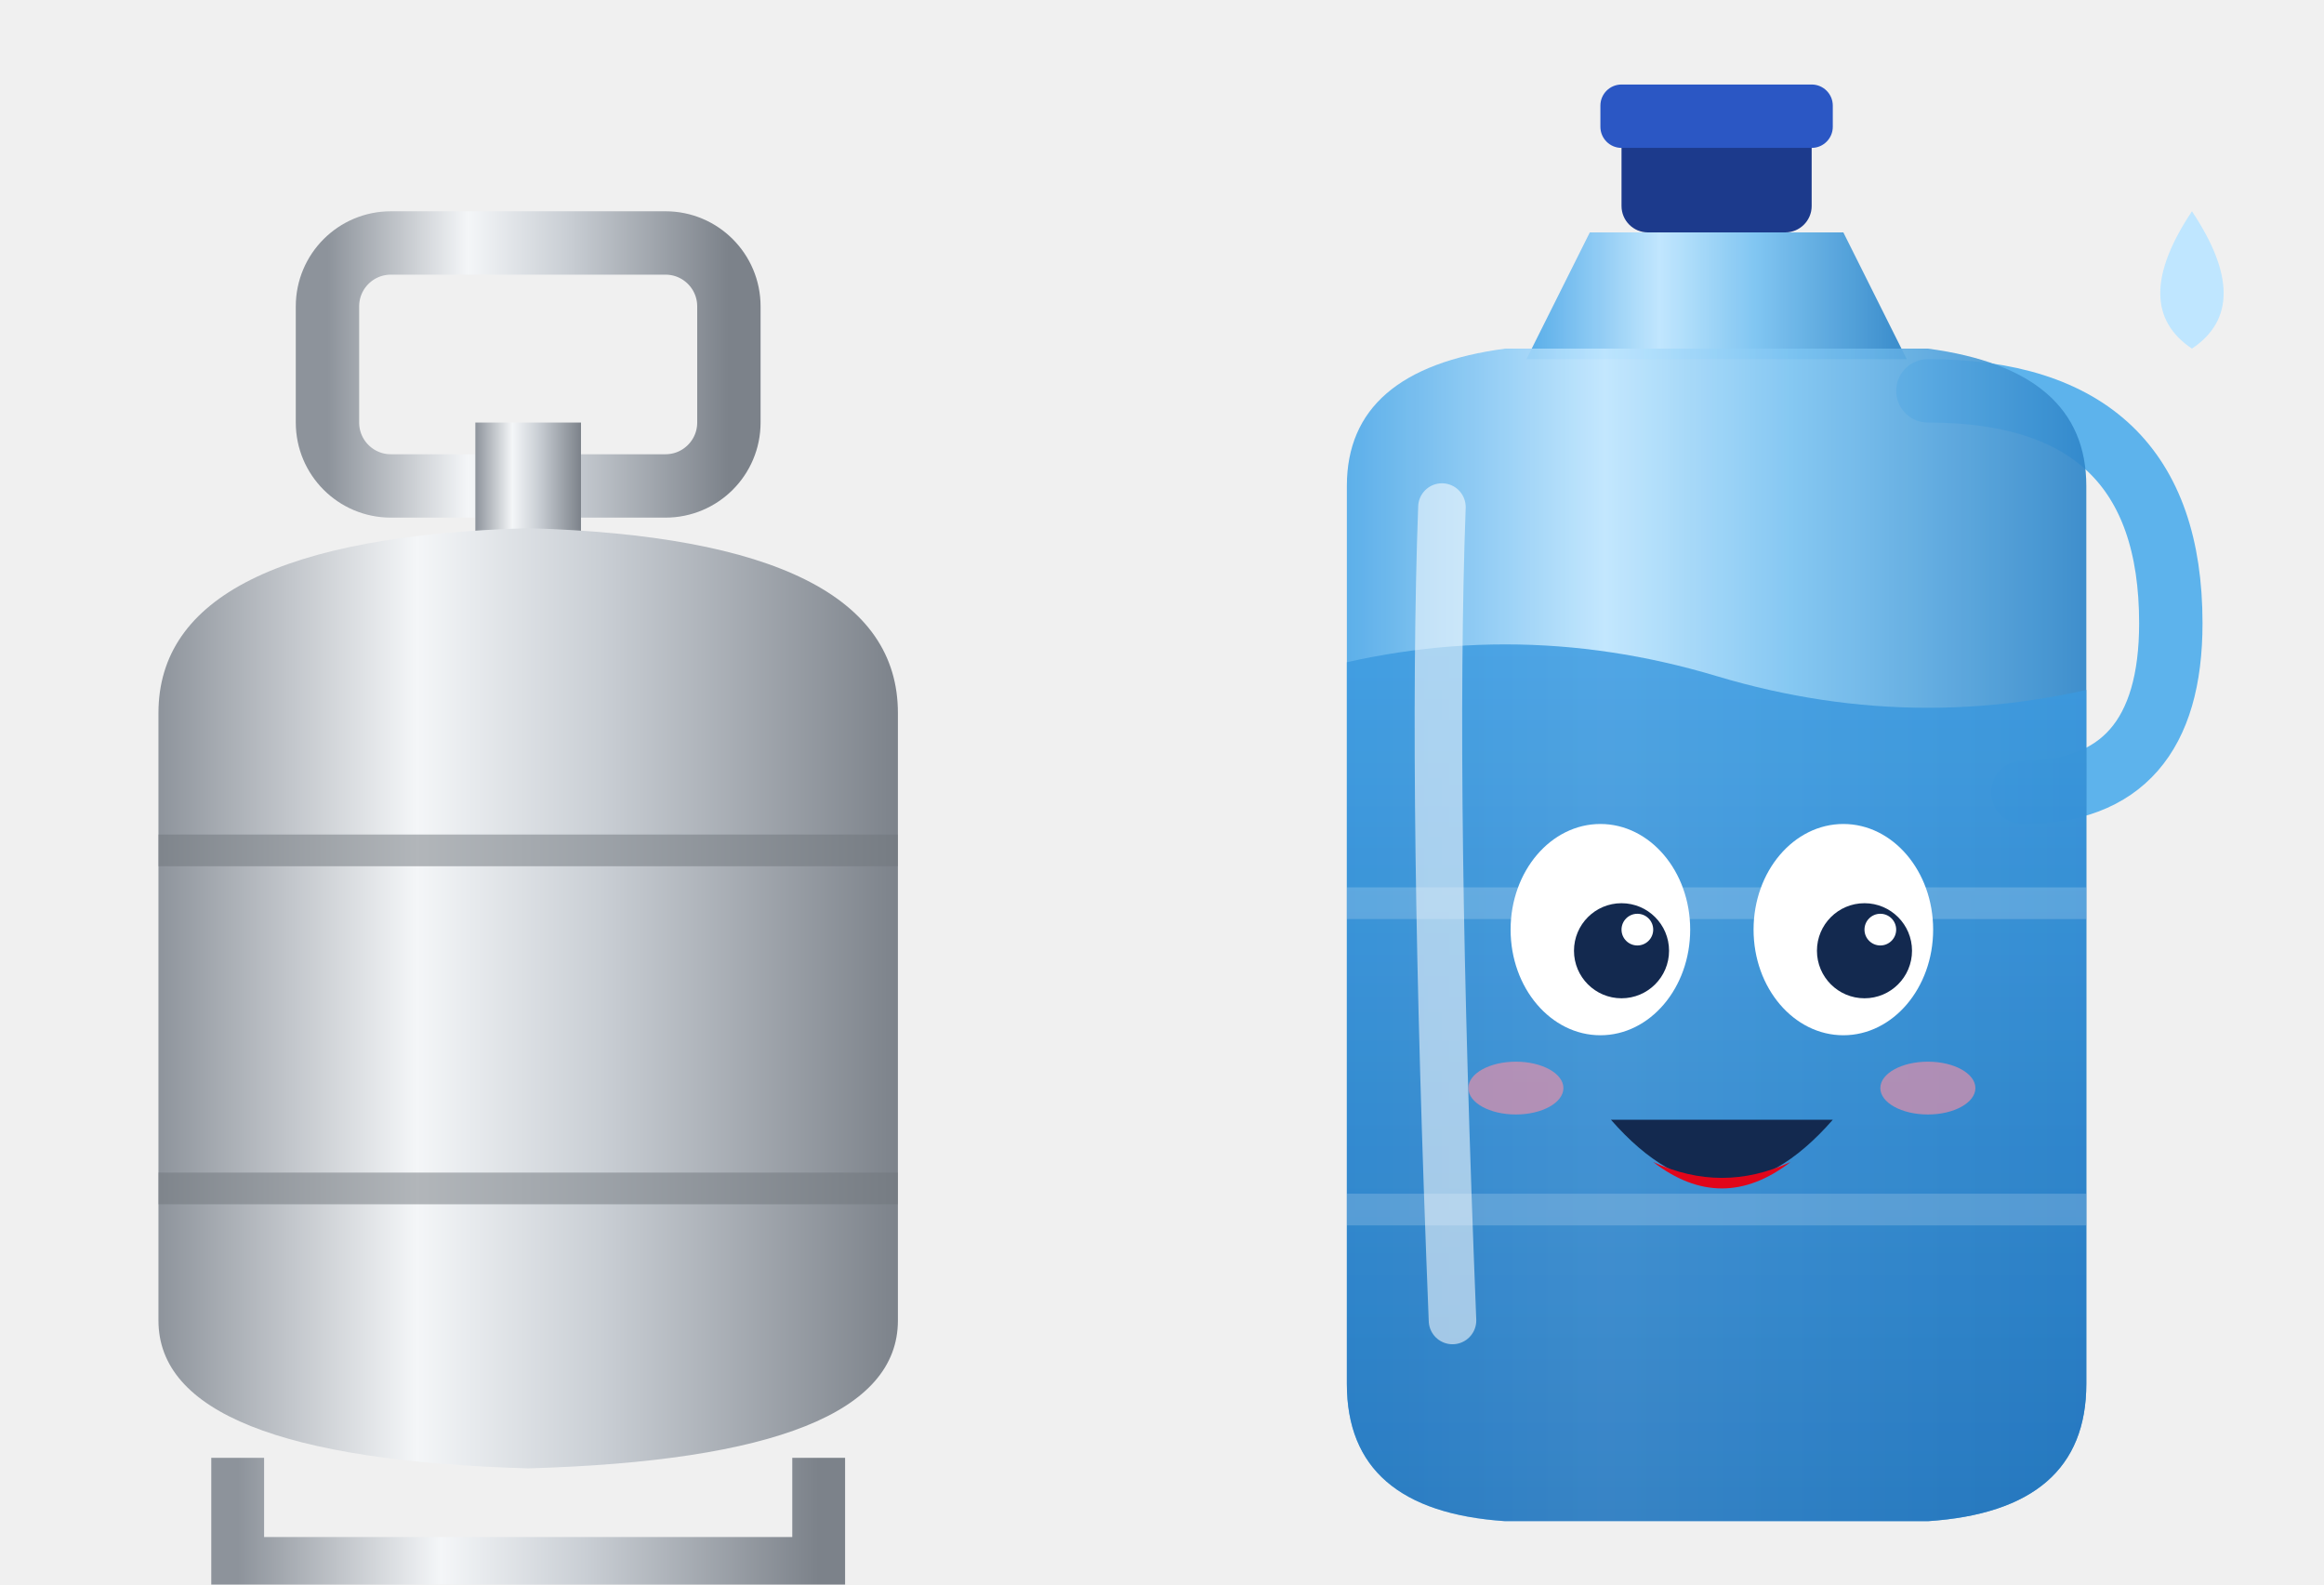
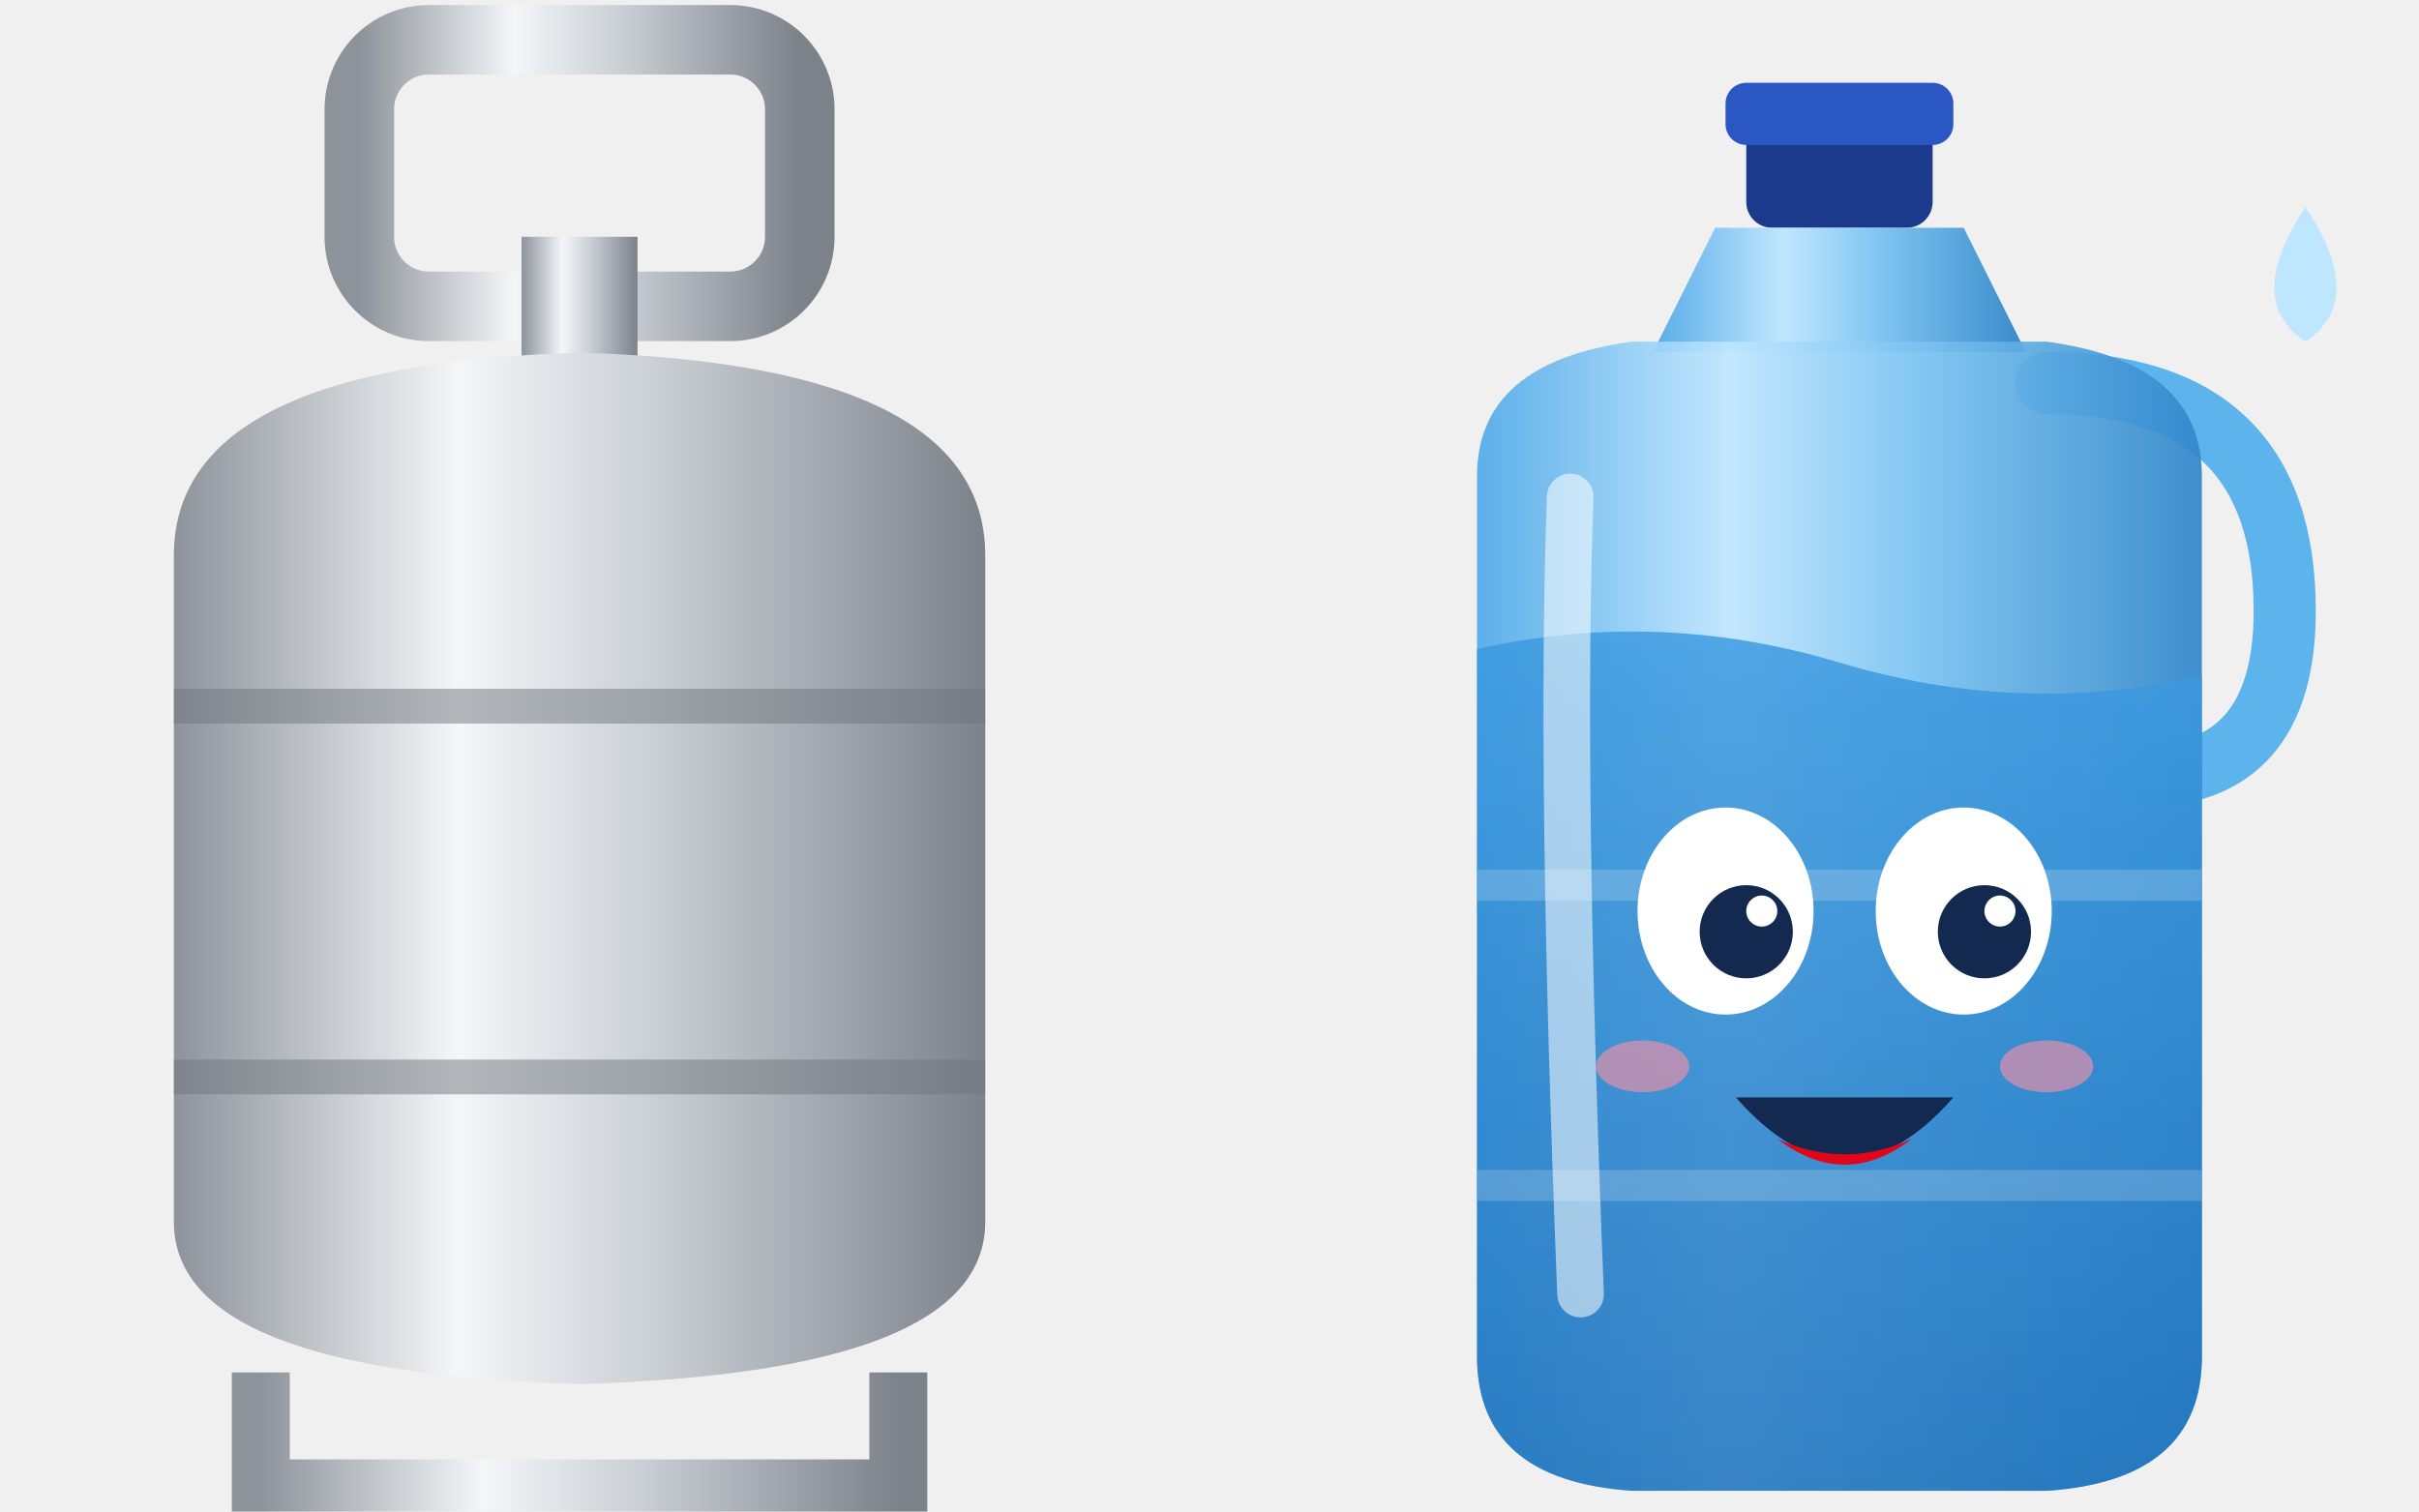
- <svg xmlns="http://www.w3.org/2000/svg" viewBox="0 0 440 300">
-   <svg x="0" y="40" width="200" height="260" viewBox="0 0 200 260">
+ <svg xmlns="http://www.w3.org/2000/svg" viewBox="0 0 480 300">
+   <svg x="0" y="0" width="230" height="300" viewBox="0 0 200 260" preserveAspectRatio="xMidYMax meet">
    <defs>
      <linearGradient id="bm" x1="0" x2="1">
        <stop offset="0" stop-color="#8d939b" />
        <stop offset=".35" stop-color="#f4f6f8" />
        <stop offset=".6" stop-color="#c9ced4" />
        <stop offset="1" stop-color="#7c828a" />
      </linearGradient>
    </defs>
    <rect x="62" y="6" width="76" height="46" rx="12" fill="none" stroke="url(#bm)" stroke-width="12" />
    <rect x="90" y="40" width="20" height="22" fill="url(#bm)" />
    <path d="M30 95 Q30 62 100 60 Q170 62 170 95 L170 210 Q170 236 100 238 Q30 236 30 210Z" fill="url(#bm)" />
    <rect x="30" y="118" width="140" height="6" fill="#6f757c" opacity=".5" />
    <rect x="30" y="182" width="140" height="6" fill="#6f757c" opacity=".5" />
    <path d="M45 236 L45 256 L155 256 L155 236" fill="none" stroke="url(#bm)" stroke-width="10" />
  </svg>
-   <svg x="210" y="0" width="230" height="300" viewBox="0 0 220 300">
+   <svg x="250" y="0" width="230" height="300" viewBox="0 0 220 292" preserveAspectRatio="xMidYMax meet">
    <defs>
      <linearGradient id="ggw" x1="0" x2="1">
        <stop offset="0" stop-color="#4FA9E8" />
        <stop offset=".35" stop-color="#BFE6FF" />
        <stop offset=".6" stop-color="#7CC4F2" />
        <stop offset="1" stop-color="#2F86C9" />
      </linearGradient>
      <linearGradient id="ggwater" x1="0" x2="0" y1="0" y2="1">
        <stop offset="0" stop-color="#3D9BE0" />
        <stop offset="1" stop-color="#1D6FB8" />
      </linearGradient>
      <clipPath id="gbody">
        <path d="M40 92 Q40 70 70 66 L150 66 Q180 70 180 92 L180 262 Q180 286 150 288 L70 288 Q40 286 40 262Z" />
      </clipPath>
    </defs>
    <rect x="92" y="22" width="36" height="22" rx="5" fill="#1C3A8C" />
    <rect x="88" y="16" width="44" height="12" rx="4" fill="#2B57C4" />
    <path d="M86 44 L134 44 L146 68 L74 68Z" fill="url(#ggw)" opacity=".95" />
    <path d="M150 74 Q196 74 196 118 Q196 150 168 150" fill="none" stroke="#5DB3EC" stroke-width="12" stroke-linecap="round" />
    <path d="M40 92 Q40 70 70 66 L150 66 Q180 70 180 92 L180 262 Q180 286 150 288 L70 288 Q40 286 40 262Z" fill="url(#ggw)" opacity=".92" />
    <g clip-path="url(#gbody)">
      <path d="M30 128 Q70 116 110 128 T190 128 L190 300 L30 300Z" fill="url(#ggwater)" opacity=".85" />
      <rect x="40" y="168" width="140" height="6" fill="#fff" opacity=".18" />
      <rect x="40" y="226" width="140" height="6" fill="#fff" opacity=".18" />
    </g>
    <path d="M58 96 Q56 150 60 250" stroke="#fff" stroke-width="9" stroke-linecap="round" opacity=".55" fill="none" />
    <ellipse cx="88" cy="176" rx="17" ry="20" fill="#fff" />
    <ellipse cx="134" cy="176" rx="17" ry="20" fill="#fff" />
    <circle cx="92" cy="180" r="9" fill="#13294F" />
    <circle cx="138" cy="180" r="9" fill="#13294F" />
    <circle cx="95" cy="176" r="3" fill="#fff" />
    <circle cx="141" cy="176" r="3" fill="#fff" />
    <path d="M90 212 Q111 236 132 212" fill="#13294F" />
    <path d="M98 220 Q111 230 124 220 Q111 226 98 220Z" fill="#E1061A" />
    <ellipse cx="72" cy="206" rx="9" ry="5" fill="#FF8FA3" opacity=".6" />
    <ellipse cx="150" cy="206" rx="9" ry="5" fill="#FF8FA3" opacity=".6" />
    <path d="M200 40 Q212 58 200 66 Q188 58 200 40Z" fill="#BFE6FF" />
  </svg>
</svg>
